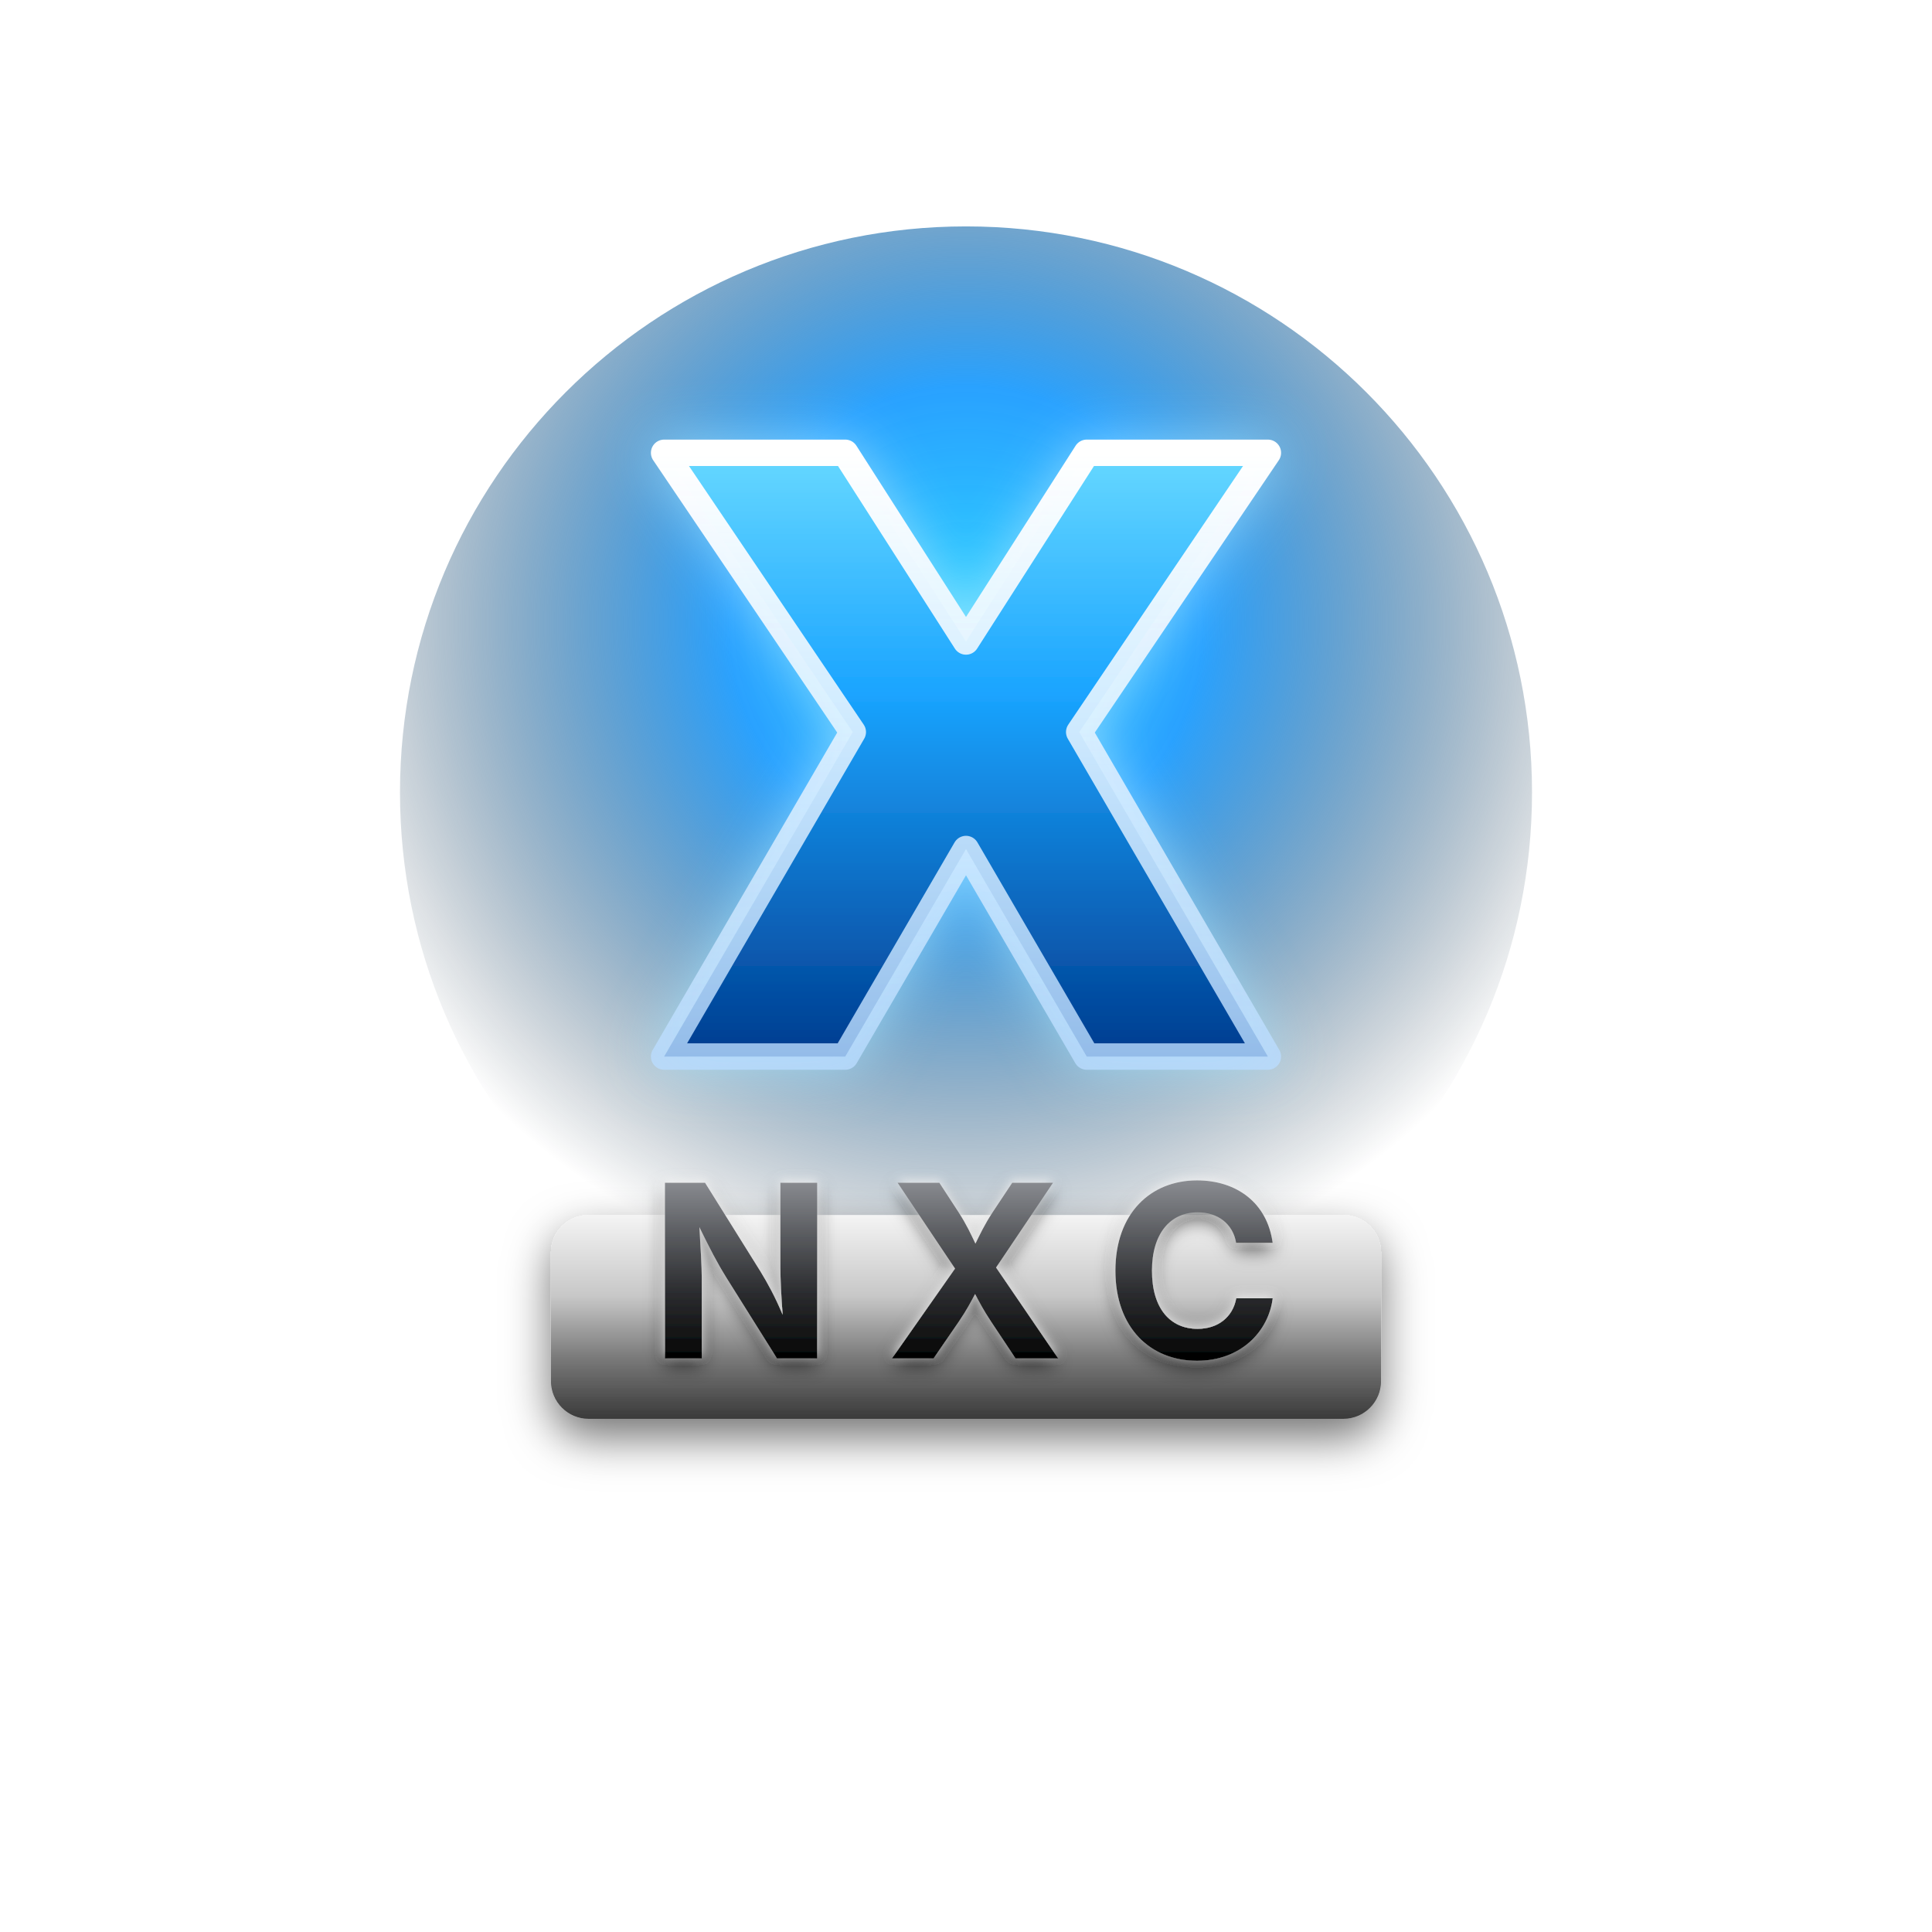
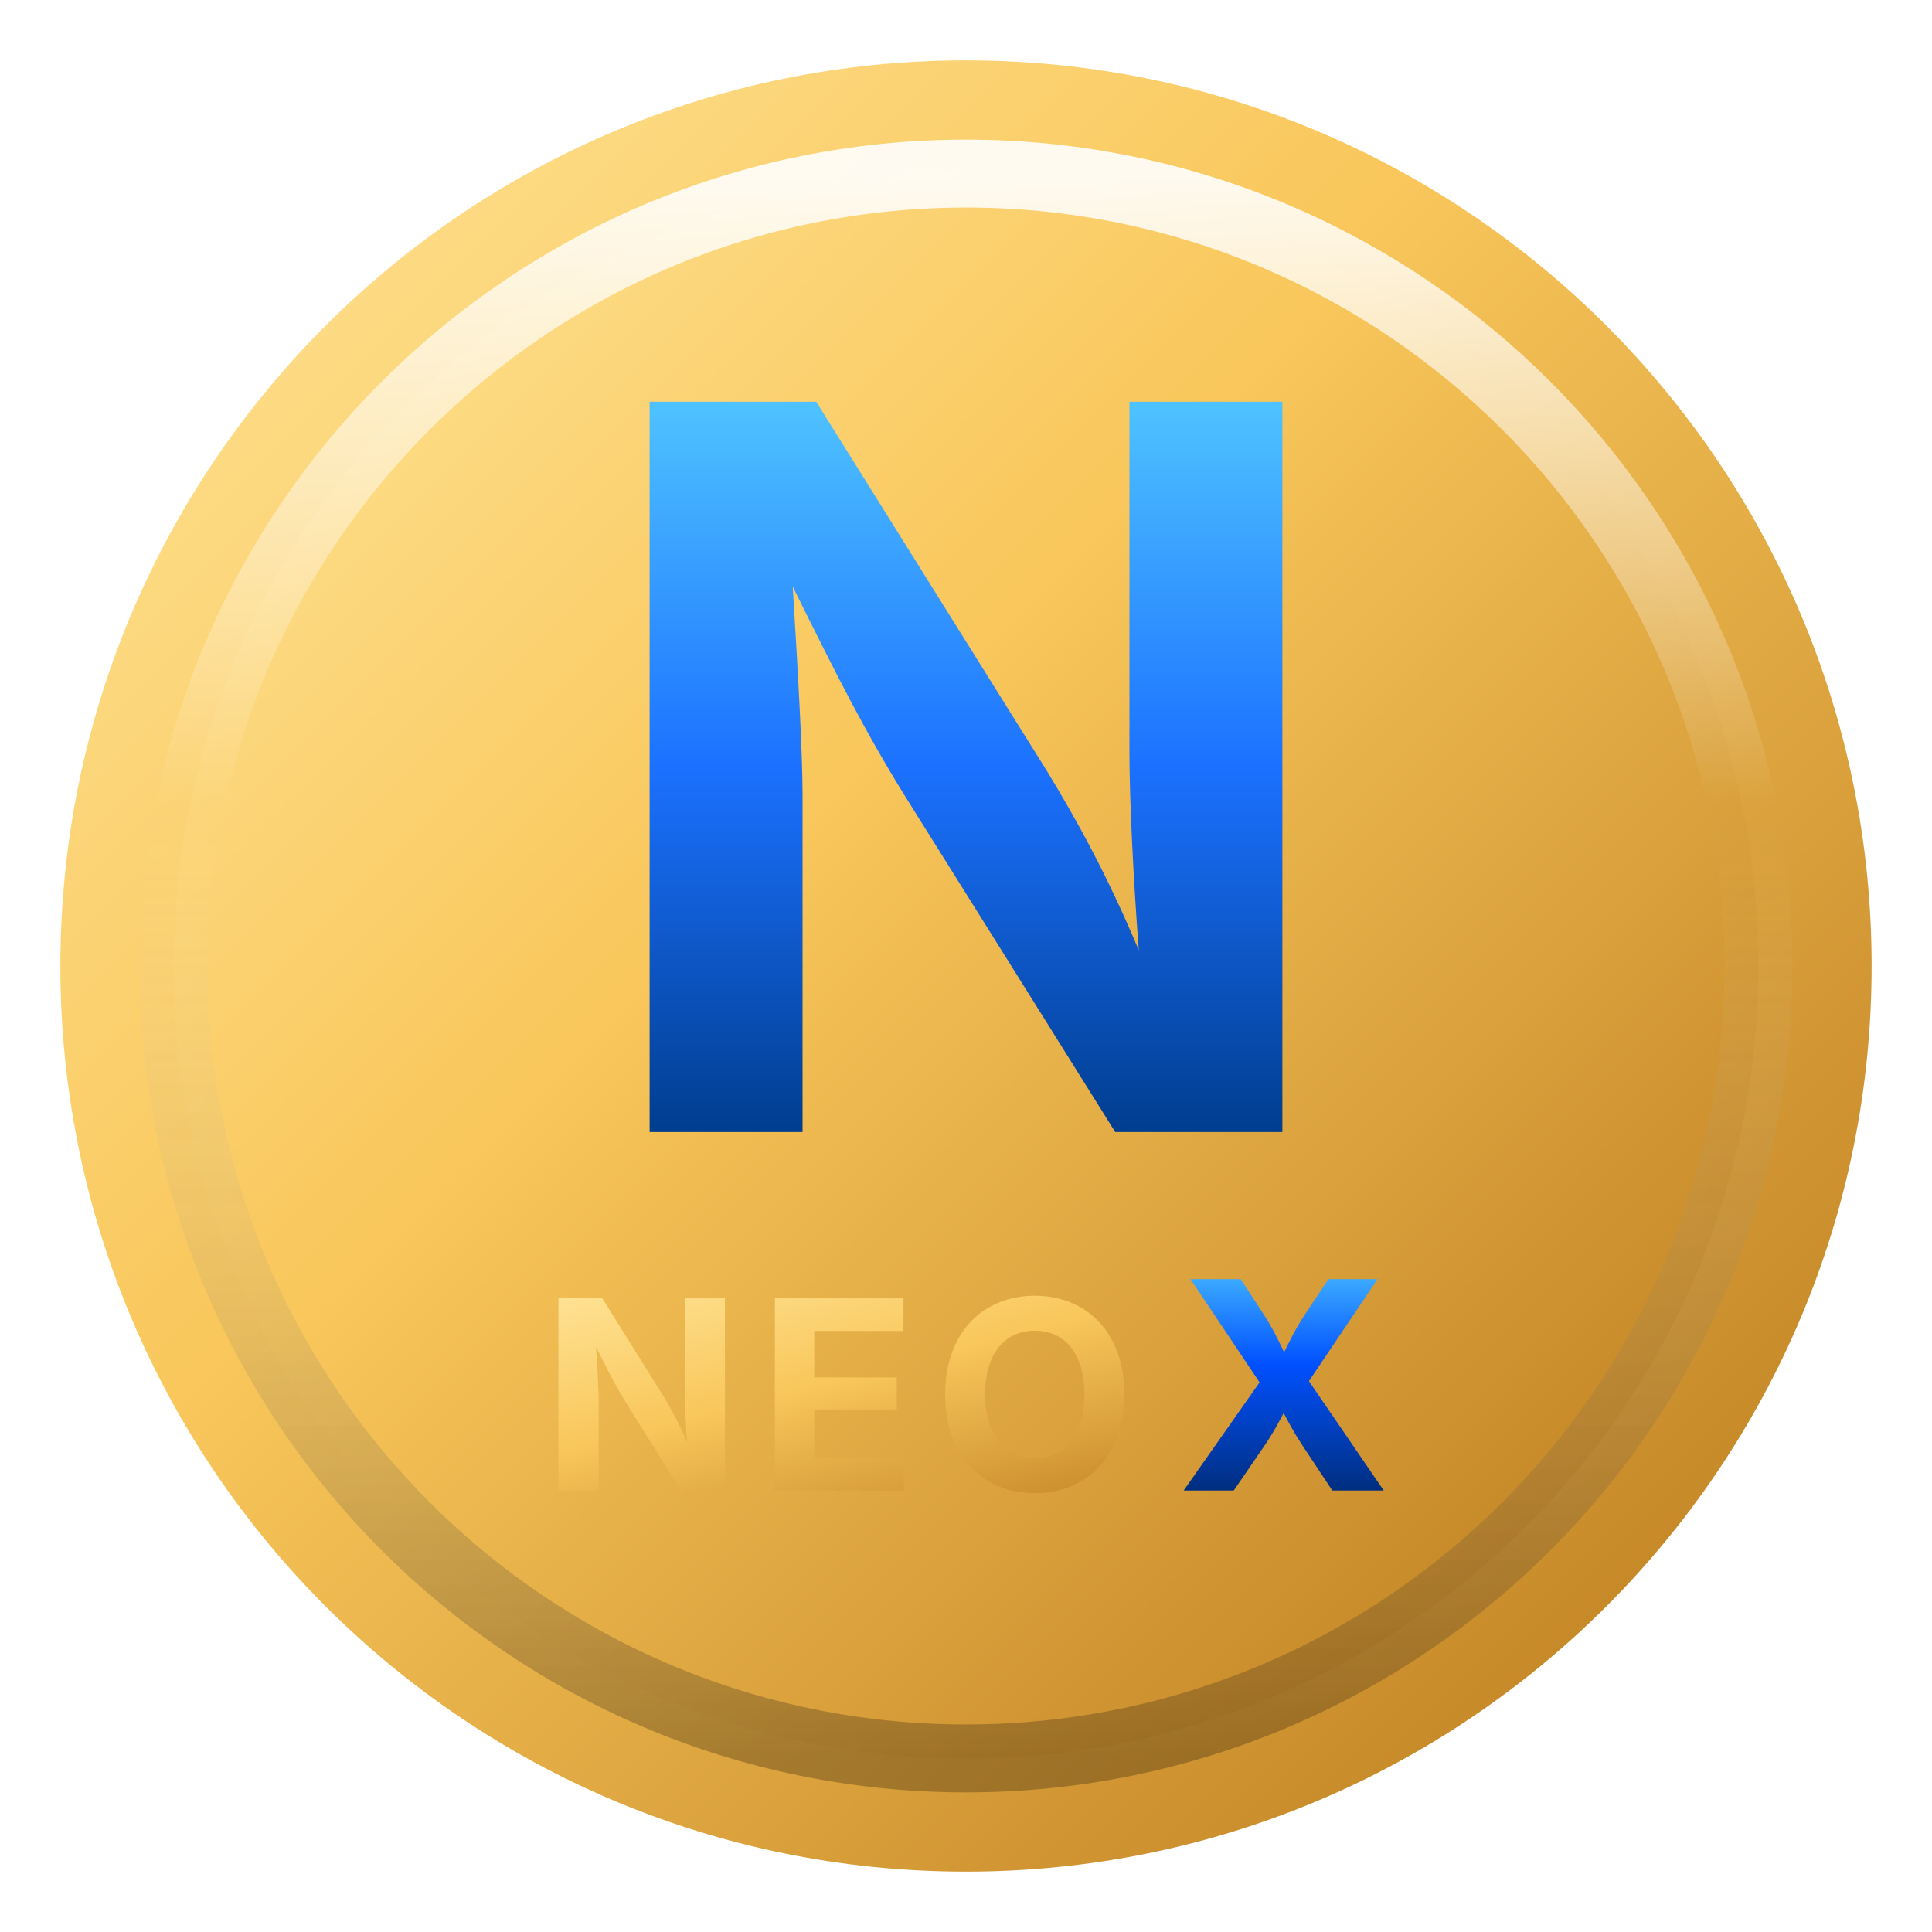
<svg xmlns="http://www.w3.org/2000/svg" viewBox="0 0 512 512">
  <defs>
-     <radialGradient id="bgGlow" cx="50%" cy="35%" r="60%">
-       <stop offset="0%" stop-color="#2dd0ff" stop-opacity="1" />
-       <stop offset="35%" stop-color="#1e9dff" stop-opacity="0.95" />
-       <stop offset="100%" stop-color="#00101f" stop-opacity="0" />
-     </radialGradient>
-     <linearGradient id="xFill" x1="0" y1="0" x2="0" y2="1">
-       <stop offset="0%" stop-color="#66d8ff" />
-       <stop offset="40%" stop-color="#1aa4ff" />
-       <stop offset="100%" stop-color="#003c8f" />
+     <linearGradient id="goldGrad" x1="0" y1="0" x2="1" y2="1">
+       <stop offset="0%" stop-color="#ffe59a" />
+       <stop offset="40%" stop-color="#f9c75b" />
+       <stop offset="100%" stop-color="#b77619" />
    </linearGradient>
-     <linearGradient id="xEdge" x1="0" y1="0" x2="0" y2="1">
-       <stop offset="0%" stop-color="#ffffff" stop-opacity="1" />
-       <stop offset="40%" stop-color="#e8f5ff" stop-opacity="0.9" />
-       <stop offset="100%" stop-color="#b9dcff" stop-opacity="0.8" />
+     <linearGradient id="ringHighlight" x1="0" y1="0" x2="0" y2="1">
+       <stop offset="0%" stop-color="#ffffff" stop-opacity="0.9" />
+       <stop offset="40%" stop-color="#ffffff" stop-opacity="0.0" />
+       <stop offset="100%" stop-color="#000000" stop-opacity="0.25" />
    </linearGradient>
-     <filter id="xGlow" x="-40%" y="-40%" width="180%" height="180%">
-       <feGaussianBlur in="SourceGraphic" stdDeviation="7" result="blur" />
-       <feColorMatrix in="blur" type="matrix" values="0 0 0 0 0.4                 0 0 0 0 0.8                 0 0 0 0 1                 0 0 0 0.7 0" result="blueGlow" />
-       <feMerge>
-         <feMergeNode in="blueGlow" />
-         <feMergeNode in="SourceGraphic" />
-       </feMerge>
-     </filter>
-     <linearGradient id="barMetal" x1="0" y1="0" x2="0" y2="1">
-       <stop offset="0%" stop-color="#f4f4f4" />
-       <stop offset="40%" stop-color="#c7c7c7" />
-       <stop offset="70%" stop-color="#7a7a7a" />
-       <stop offset="100%" stop-color="#3a3a3a" />
+     <linearGradient id="blueGradN" x1="0" y1="0" x2="0" y2="1">
+       <stop offset="0%" stop-color="#4fc3ff" />
+       <stop offset="50%" stop-color="#1b71ff" />
+       <stop offset="100%" stop-color="#003d8f" />
    </linearGradient>
-     <filter id="barShadow" x="-20%" y="-40%" width="140%" height="200%">
-       <feOffset dx="0" dy="5" in="SourceAlpha" result="off" />
-       <feGaussianBlur in="off" stdDeviation="6" result="blur" />
-       <feColorMatrix in="blur" type="matrix" values="0 0 0 0 0                 0 0 0 0 0                 0 0 0 0 0                 0 0 0 0.55 0" result="shadow" />
-       <feMerge>
-         <feMergeNode in="shadow" />
-         <feMergeNode in="SourceGraphic" />
-       </feMerge>
-     </filter>
-     <linearGradient id="textMetal" x1="0" y1="0" x2="0" y2="1">
-       <stop offset="0%" stop-color="#8a8c91" />
-       <stop offset="30%" stop-color="#5a5c60" />
-       <stop offset="60%" stop-color="#2e2f32" />
-       <stop offset="85%" stop-color="#141516" />
-       <stop offset="100%" stop-color="#000000" />
+     <linearGradient id="blueGradX" x1="0" y1="0" x2="0" y2="1">
+       <stop offset="0%" stop-color="#3ba9ff" />
+       <stop offset="40%" stop-color="#0050ff" />
+       <stop offset="100%" stop-color="#002e7d" />
    </linearGradient>
-     <filter id="textBevel" x="-30%" y="-30%" width="160%" height="180%">
-       <feOffset in="SourceAlpha" dx="0" dy="2" result="shadowOff" />
-       <feGaussianBlur in="shadowOff" stdDeviation="2.5" result="shadowBlur" />
-       <feColorMatrix in="shadowBlur" type="matrix" values="0 0 0 0 0                 0 0 0 0 0                 0 0 0 0 0                 0 0 0 0.6 0" result="shadow" />
-       <feOffset in="SourceAlpha" dx="0" dy="-1" result="highlightOff" />
-       <feGaussianBlur in="highlightOff" stdDeviation="1.2" result="highlightBlur" />
-       <feColorMatrix in="highlightBlur" type="matrix" values="0 0 0 0 1                 0 0 0 0 1                 0 0 0 0 1                 0 0 0 0.55 0" result="highlight" />
-       <feMerge>
-         <feMergeNode in="shadow" />
-         <feMergeNode in="highlight" />
-         <feMergeNode in="SourceGraphic" />
-       </feMerge>
-     </filter>
  </defs>
-   <circle cx="256" cy="210" r="150" fill="url(#bgGlow)" />
-   <g filter="url(#xGlow)">
-     <path id="X-core" d="M 176 120          L 224 120          L 256 170          L 288 120          L 336 120          L 286 194          L 336 280          L 288 280          L 256 225          L 224 280          L 176 280          L 226 194          Z" fill="url(#xFill)" />
-     <path d="M 176 120          L 224 120          L 256 170          L 288 120          L 336 120          L 286 194          L 336 280          L 288 280          L 256 225          L 224 280          L 176 280          L 226 194          Z" fill="none" stroke="url(#xEdge)" stroke-width="7" stroke-linejoin="round" />
-   </g>
-   <rect x="146" y="322" width="220" height="54" rx="10" fill="url(#barMetal)" filter="url(#barShadow)" />
-   <text x="256" y="360" text-anchor="middle" font-family="system-ui, -apple-system, BlinkMacSystemFont, 'Segoe UI', sans-serif" font-weight="700" font-size="64" letter-spacing="14" fill="url(#textMetal)" filter="url(#textBevel)">
-     NXC
+   <rect width="512" height="512" fill="none" />
+   <circle cx="256" cy="256" r="240" fill="url(#goldGrad)" />
+   <circle cx="256" cy="256" r="210" fill="url(#goldGrad)" />
+   <circle cx="256" cy="256" r="210" fill="none" stroke="url(#ringHighlight)" stroke-width="18" />
+   <text x="256" y="300" text-anchor="middle" font-family="system-ui, -apple-system, BlinkMacSystemFont, 'Segoe UI', 'Montserrat', sans-serif" font-size="266" font-weight="700" fill="url(#blueGradN)">
+     N
+   </text>
+   <text x="256" y="395" text-anchor="middle" font-family="system-ui, -apple-system, BlinkMacSystemFont, 'Segoe UI', 'Montserrat', sans-serif" font-size="70" font-weight="700" letter-spacing="4">
+     <tspan fill="url(#goldGrad)">NEO</tspan>
+     <tspan fill="url(#blueGradX)" font-size="77" dx="-6">X</tspan>
  </text>
</svg>
